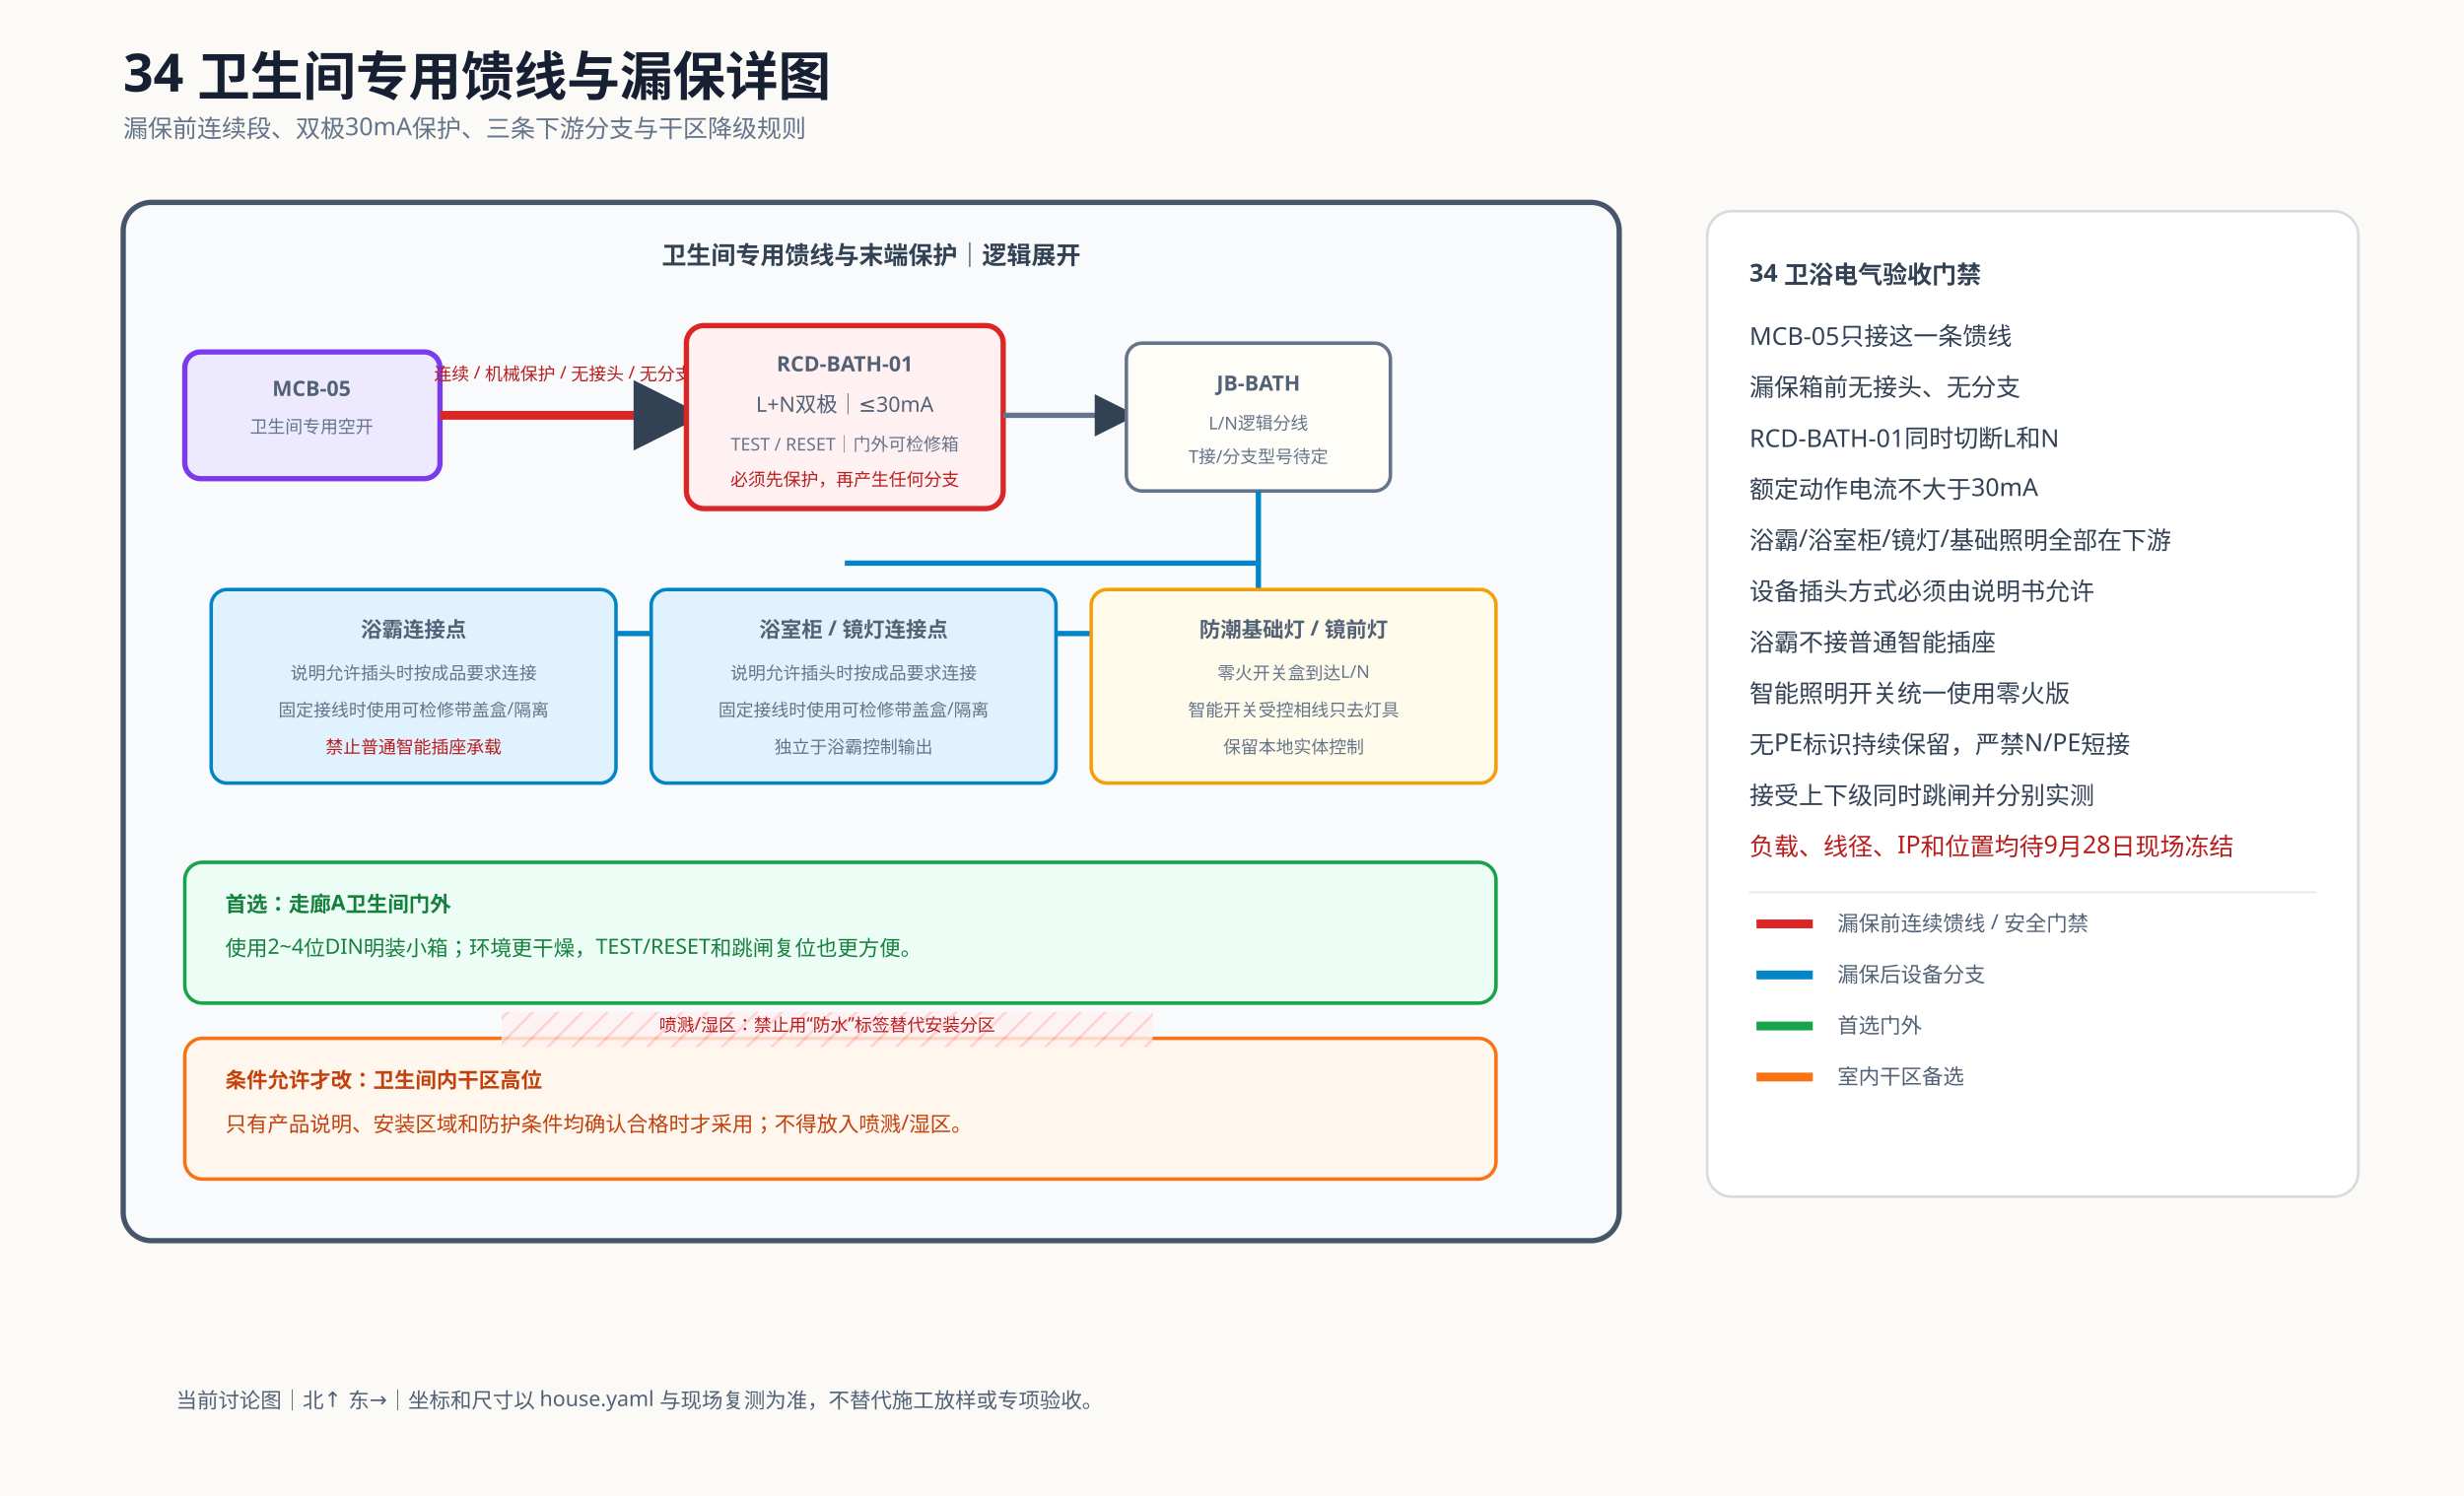
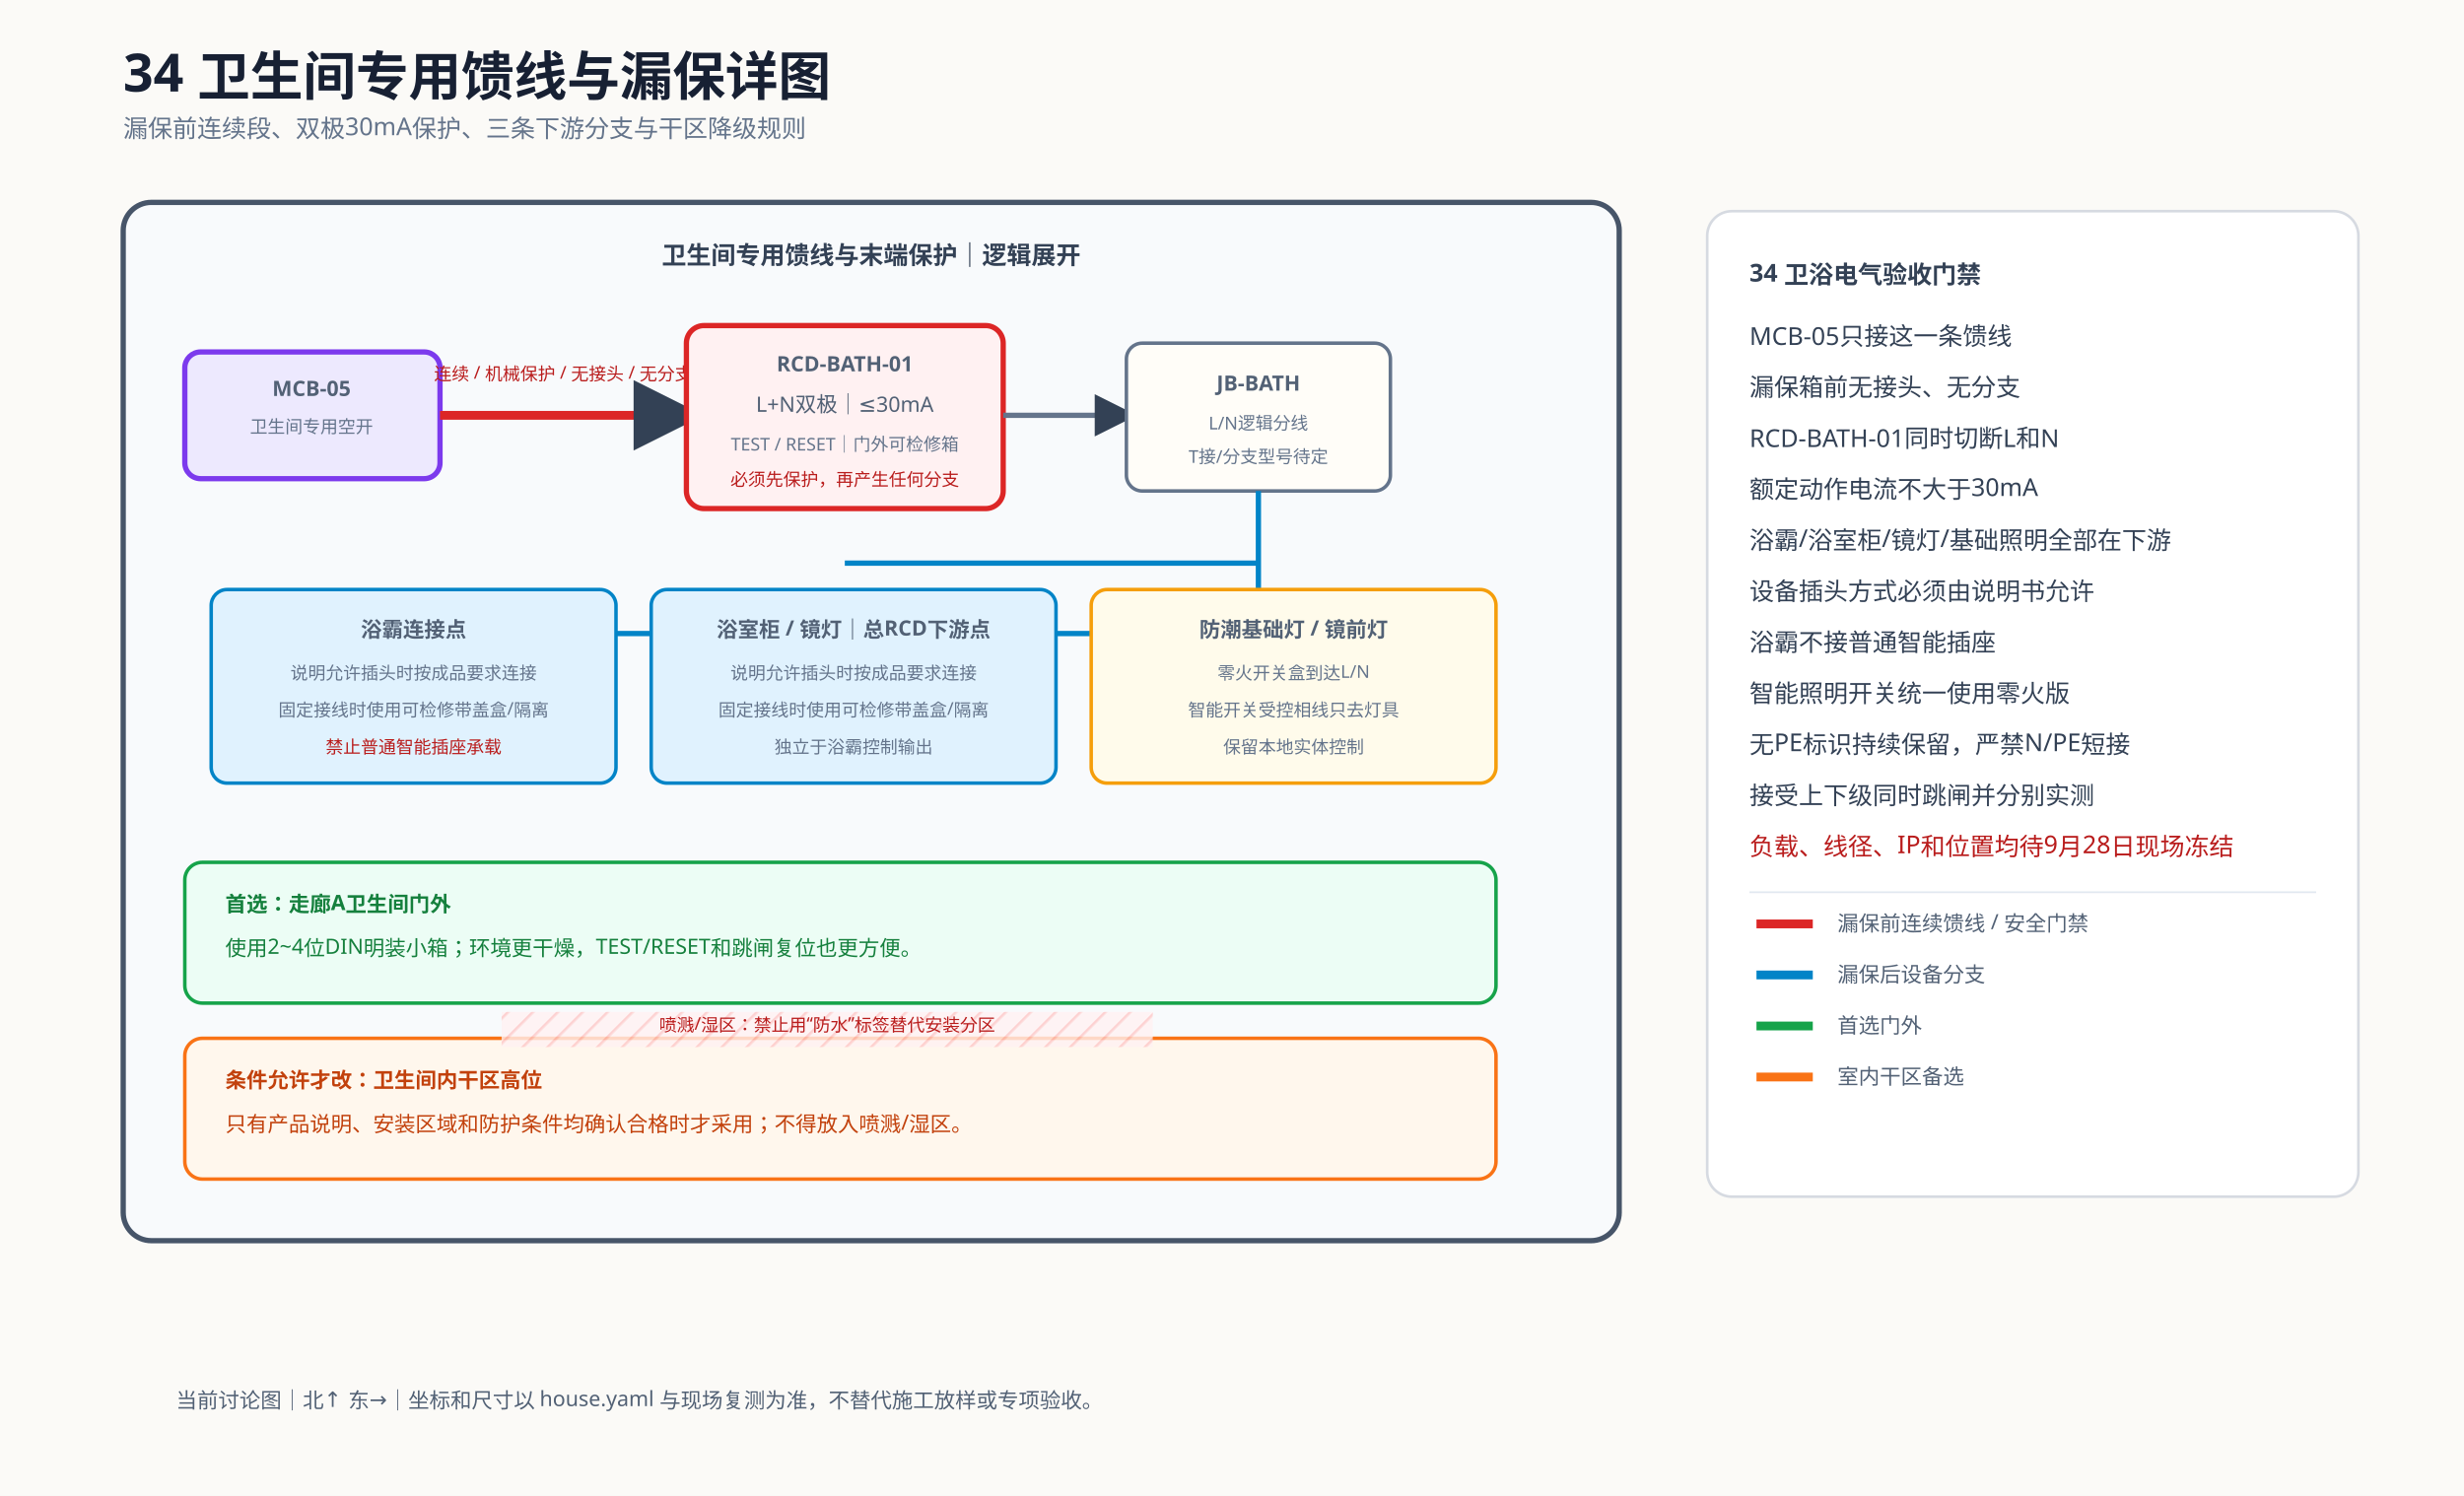
<svg xmlns="http://www.w3.org/2000/svg" width="1400" height="850" viewBox="0 0 1400 850" data-diagram-role="bathroom-electrical-detail" role="img">
  <defs>
    <pattern id="hatch" width="12" height="12" patternUnits="userSpaceOnUse" patternTransform="rotate(45)">
      <rect width="12" height="12" fill="#f1f5f9" />
      <line y2="12" stroke="#cbd5e1" stroke-width="4" />
    </pattern>
    <pattern id="danger" width="10" height="10" patternUnits="userSpaceOnUse" patternTransform="rotate(45)">
      <rect width="10" height="10" fill="#fff1f2" />
      <line y2="10" stroke="#fecaca" stroke-width="3" />
    </pattern>
    <marker id="arrow" markerWidth="8" markerHeight="8" refX="6" refY="4" orient="auto">
      <path d="M0 0L8 4 0 8z" fill="#334155" />
    </marker>
    <marker id="blue-arrow" markerWidth="8" markerHeight="8" refX="6" refY="4" orient="auto">
      <path d="M0 0L8 4 0 8z" fill="#2563eb" />
    </marker>
    <style>
    text{font-family:"Source Han Sans SC","Heiti SC","Arial Unicode MS",sans-serif}
    .wall{fill:none;stroke:#1f2937;stroke-width:7;stroke-linecap:square;stroke-linejoin:miter}
    .iw{fill:none;stroke:#475569;stroke-width:5;stroke-linecap:square}
    .win{stroke:#0284c7;stroke-width:8}.winc{stroke:#e0f2fe;stroke-width:2.5}
    .title{font-size:30px;font-weight:750;fill:#172033}.subtitle{font-size:14px;fill:#64748b}
    .room{font-size:18px;font-weight:750;fill:#334155;text-anchor:middle}.roomsub{font-size:12px;fill:#64748b;text-anchor:middle}
    .note{font-size:14px;fill:#334155}.small{font-size:12px;fill:#526175}.micro{font-size:10px;fill:#64748b}
    .panel{fill:#fff;stroke:#d6dae1;stroke-width:1.5}.fixed{fill:#fffdf8;stroke:#64748b;stroke-width:2}
    .planned{fill:#fff7ed;stroke:#f97316;stroke-width:2;stroke-dasharray:7 5}
    .water{fill:none;stroke:#0284c7;stroke-width:4}.hot{fill:none;stroke:#dc2626;stroke-width:4}
    .drain{fill:none;stroke:#0f766e;stroke-width:5}.gas{fill:none;stroke:#ea580c;stroke-width:4}
    .power{fill:none;stroke:#2563eb;stroke-width:3}.network{fill:none;stroke:#7c3aed;stroke-width:3;stroke-dasharray:7 5}
    .danger{fill:#fff1f2;stroke:#dc2626;stroke-width:2}.cat{fill:none;stroke:#16a34a;stroke-width:6;stroke-dasharray:8 5}
    .dim{fill:none;stroke:#64748b;stroke-width:1.5}.dimtext{font-size:12px;fill:#475569;text-anchor:middle}
    .center{text-anchor:middle}.bold{font-weight:700}.orange{fill:#c2410c}.red{fill:#b91c1c}.blue{fill:#1d4ed8}.green{fill:#15803d}.purple{fill:#6d28d9}
  </style>
  </defs>
  <rect width="1400" height="850" fill="#fbfaf7" />
  <text x="70" y="52" class="title">34 卫生间专用馈线与漏保详图</text>
  <text x="70" y="78" class="subtitle">漏保前连续段、双极30mA保护、三条下游分支与干区降级规则</text>
  <rect x="70" y="115" width="850" height="590" rx="16" fill="#f8fafc" stroke="#475569" stroke-width="3" />
  <text x="495" y="150" class="note bold center">卫生间专用馈线与末端保护｜逻辑展开</text>
  <g data-circuit="MCB-05">
    <rect x="105" y="200" width="145" height="72" rx="9" fill="#ede9fe" stroke="#7c3aed" stroke-width="3" />
    <text x="177" y="225" class="small bold center">MCB-05</text>
    <text x="177" y="246" class="micro center">卫生间专用空开</text>
  </g>
  <path d="M250 236H390" fill="none" stroke="#dc2626" stroke-width="5" marker-end="url(#arrow)" data-upstream-segment="continuous-no-joint-no-branch" />
  <text x="320" y="216" class="micro red center">连续 / 机械保护 / 无接头 / 无分支</text>
  <g data-device-protection="RCD-BATH-01" data-poles="L+N" data-trip-ma-max="30">
    <rect x="390" y="185" width="180" height="104" rx="10" fill="#fff1f2" stroke="#dc2626" stroke-width="3" />
    <text x="480" y="211" class="small bold center">RCD-BATH-01</text>
    <text x="480" y="234" class="small center">L+N双极｜≤30mA</text>
    <text x="480" y="256" class="micro center">TEST / RESET｜门外可检修箱</text>
    <text x="480" y="276" class="micro red center">必须先保护，再产生任何分支</text>
  </g>
  <path d="M570 236H640" fill="none" stroke="#64748b" stroke-width="3" marker-end="url(#arrow)" />
  <g data-junction="JB-BATH" data-branch-pattern="post-rcd">
    <rect x="640" y="195" width="150" height="84" rx="9" class="fixed" />
    <text x="715" y="222" class="small bold center">JB-BATH</text>
    <text x="715" y="244" class="micro center">L/N逻辑分线</text>
    <text x="715" y="263" class="micro center">T接/分支型号待定</text>
  </g>
  <g data-bath-load-downstream="true">
    <path d="M715 279V360H260" fill="none" stroke="#0284c7" stroke-width="3" />
    <path d="M715 320H480" fill="none" stroke="#0284c7" stroke-width="3" />
    <path d="M715 340H700" fill="none" stroke="#0284c7" stroke-width="3" />
-     <g data-device-protection="SRCD-BATH-HEATER">
+     <g data-device-connection="BATH-HEATER">
      <rect x="120" y="335" width="230" height="110" rx="9" fill="#e0f2fe" stroke="#0284c7" stroke-width="2" />
      <text x="235" y="362" class="small bold center">浴霸连接点</text>
      <text x="235" y="386" class="micro center">说明允许插头时按成品要求连接</text>
      <text x="235" y="407" class="micro center">固定接线时使用可检修带盖盒/隔离</text>
      <text x="235" y="428" class="micro red center">禁止普通智能插座承载</text>
    </g>
-     <g data-device-protection="SRCD-BATH-MIRROR">
+     <g data-device-connection="BATH-MIRROR">
      <rect x="370" y="335" width="230" height="110" rx="9" fill="#e0f2fe" stroke="#0284c7" stroke-width="2" />
-       <text x="485" y="362" class="small bold center">浴室柜 / 镜灯连接点</text>
+       <text x="485" y="362" class="small bold center">浴室柜 / 镜灯｜总RCD下游点</text>
      <text x="485" y="386" class="micro center">说明允许插头时按成品要求连接</text>
      <text x="485" y="407" class="micro center">固定接线时使用可检修带盖盒/隔离</text>
      <text x="485" y="428" class="micro center">独立于浴霸控制输出</text>
    </g>
    <rect x="620" y="335" width="230" height="110" rx="9" fill="#fffbeb" stroke="#f59e0b" stroke-width="2" />
    <text x="735" y="362" class="small bold center">防潮基础灯 / 镜前灯</text>
    <text x="735" y="386" class="micro center">零火开关盒到达L/N</text>
    <text x="735" y="407" class="micro center">智能开关受控相线只去灯具</text>
    <text x="735" y="428" class="micro center">保留本地实体控制</text>
  </g>
  <rect x="105" y="490" width="745" height="80" rx="10" fill="#ecfdf5" stroke="#16a34a" stroke-width="2" data-location-preference="hall-a-outside" />
  <text x="128" y="518" class="small green bold">首选：走廊A卫生间门外</text>
  <text x="128" y="543" class="small green">使用2~4位DIN明装小箱；环境更干燥，TEST/RESET和跳闸复位也更方便。</text>
  <rect x="105" y="590" width="745" height="80" rx="10" fill="#fff7ed" stroke="#f97316" stroke-width="2" data-location-fallback="bath-dry-high" />
  <text x="128" y="618" class="small orange bold">条件允许才改：卫生间内干区高位</text>
  <text x="128" y="643" class="small orange">只有产品说明、安装区域和防护条件均确认合格时才采用；不得放入喷溅/湿区。</text>
  <rect x="285" y="575" width="370" height="20" fill="url(#danger)" opacity=".8" data-wet-zone-no-box="true" />
  <text x="470" y="586" class="micro red center">喷溅/湿区：禁止用“防水”标签替代安装分区</text>
  <rect x="970" y="120" width="370" height="560" rx="14" class="panel" />
  <text x="994" y="160" class="note bold">34 卫浴电气验收门禁</text>
  <text x="994" y="196" class="note">MCB-05只接这一条馈线</text>
  <text x="994" y="225" class="note">漏保箱前无接头、无分支</text>
  <text x="994" y="254" class="note">RCD-BATH-01同时切断L和N</text>
  <text x="994" y="283" class="note">额定动作电流不大于30mA</text>
  <text x="994" y="312" class="note">浴霸/浴室柜/镜灯/基础照明全部在下游</text>
  <text x="994" y="341" class="note">设备插头方式必须由说明书允许</text>
  <text x="994" y="370" class="note">浴霸不接普通智能插座</text>
  <text x="994" y="399" class="note">智能照明开关统一使用零火版</text>
  <text x="994" y="428" class="note">无PE标识持续保留，严禁N/PE短接</text>
  <text x="994" y="457" class="note">接受上下级同时跳闸并分别实测</text>
  <text x="994" y="486" class="note red">负载、线径、IP和位置均待9月28日现场冻结</text>
  <line x1="994" y1="507" x2="1316" y2="507" stroke="#e2e8f0" />
  <line x1="998" y1="525" x2="1030" y2="525" stroke="#dc2626" stroke-width="5" />
  <text x="1044" y="529" class="small">漏保前连续馈线 / 安全门禁</text>
  <line x1="998" y1="554" x2="1030" y2="554" stroke="#0284c7" stroke-width="5" />
  <text x="1044" y="558" class="small">漏保后设备分支</text>
  <line x1="998" y1="583" x2="1030" y2="583" stroke="#16a34a" stroke-width="5" />
  <text x="1044" y="587" class="small">首选门外</text>
  <line x1="998" y1="612" x2="1030" y2="612" stroke="#f97316" stroke-width="5" />
  <text x="1044" y="616" class="small">室内干区备选</text>
  <text x="100" y="800" class="small">当前讨论图｜北↑ 东→｜坐标和尺寸以 house.yaml 与现场复测为准，不替代施工放样或专项验收。</text>
</svg>
